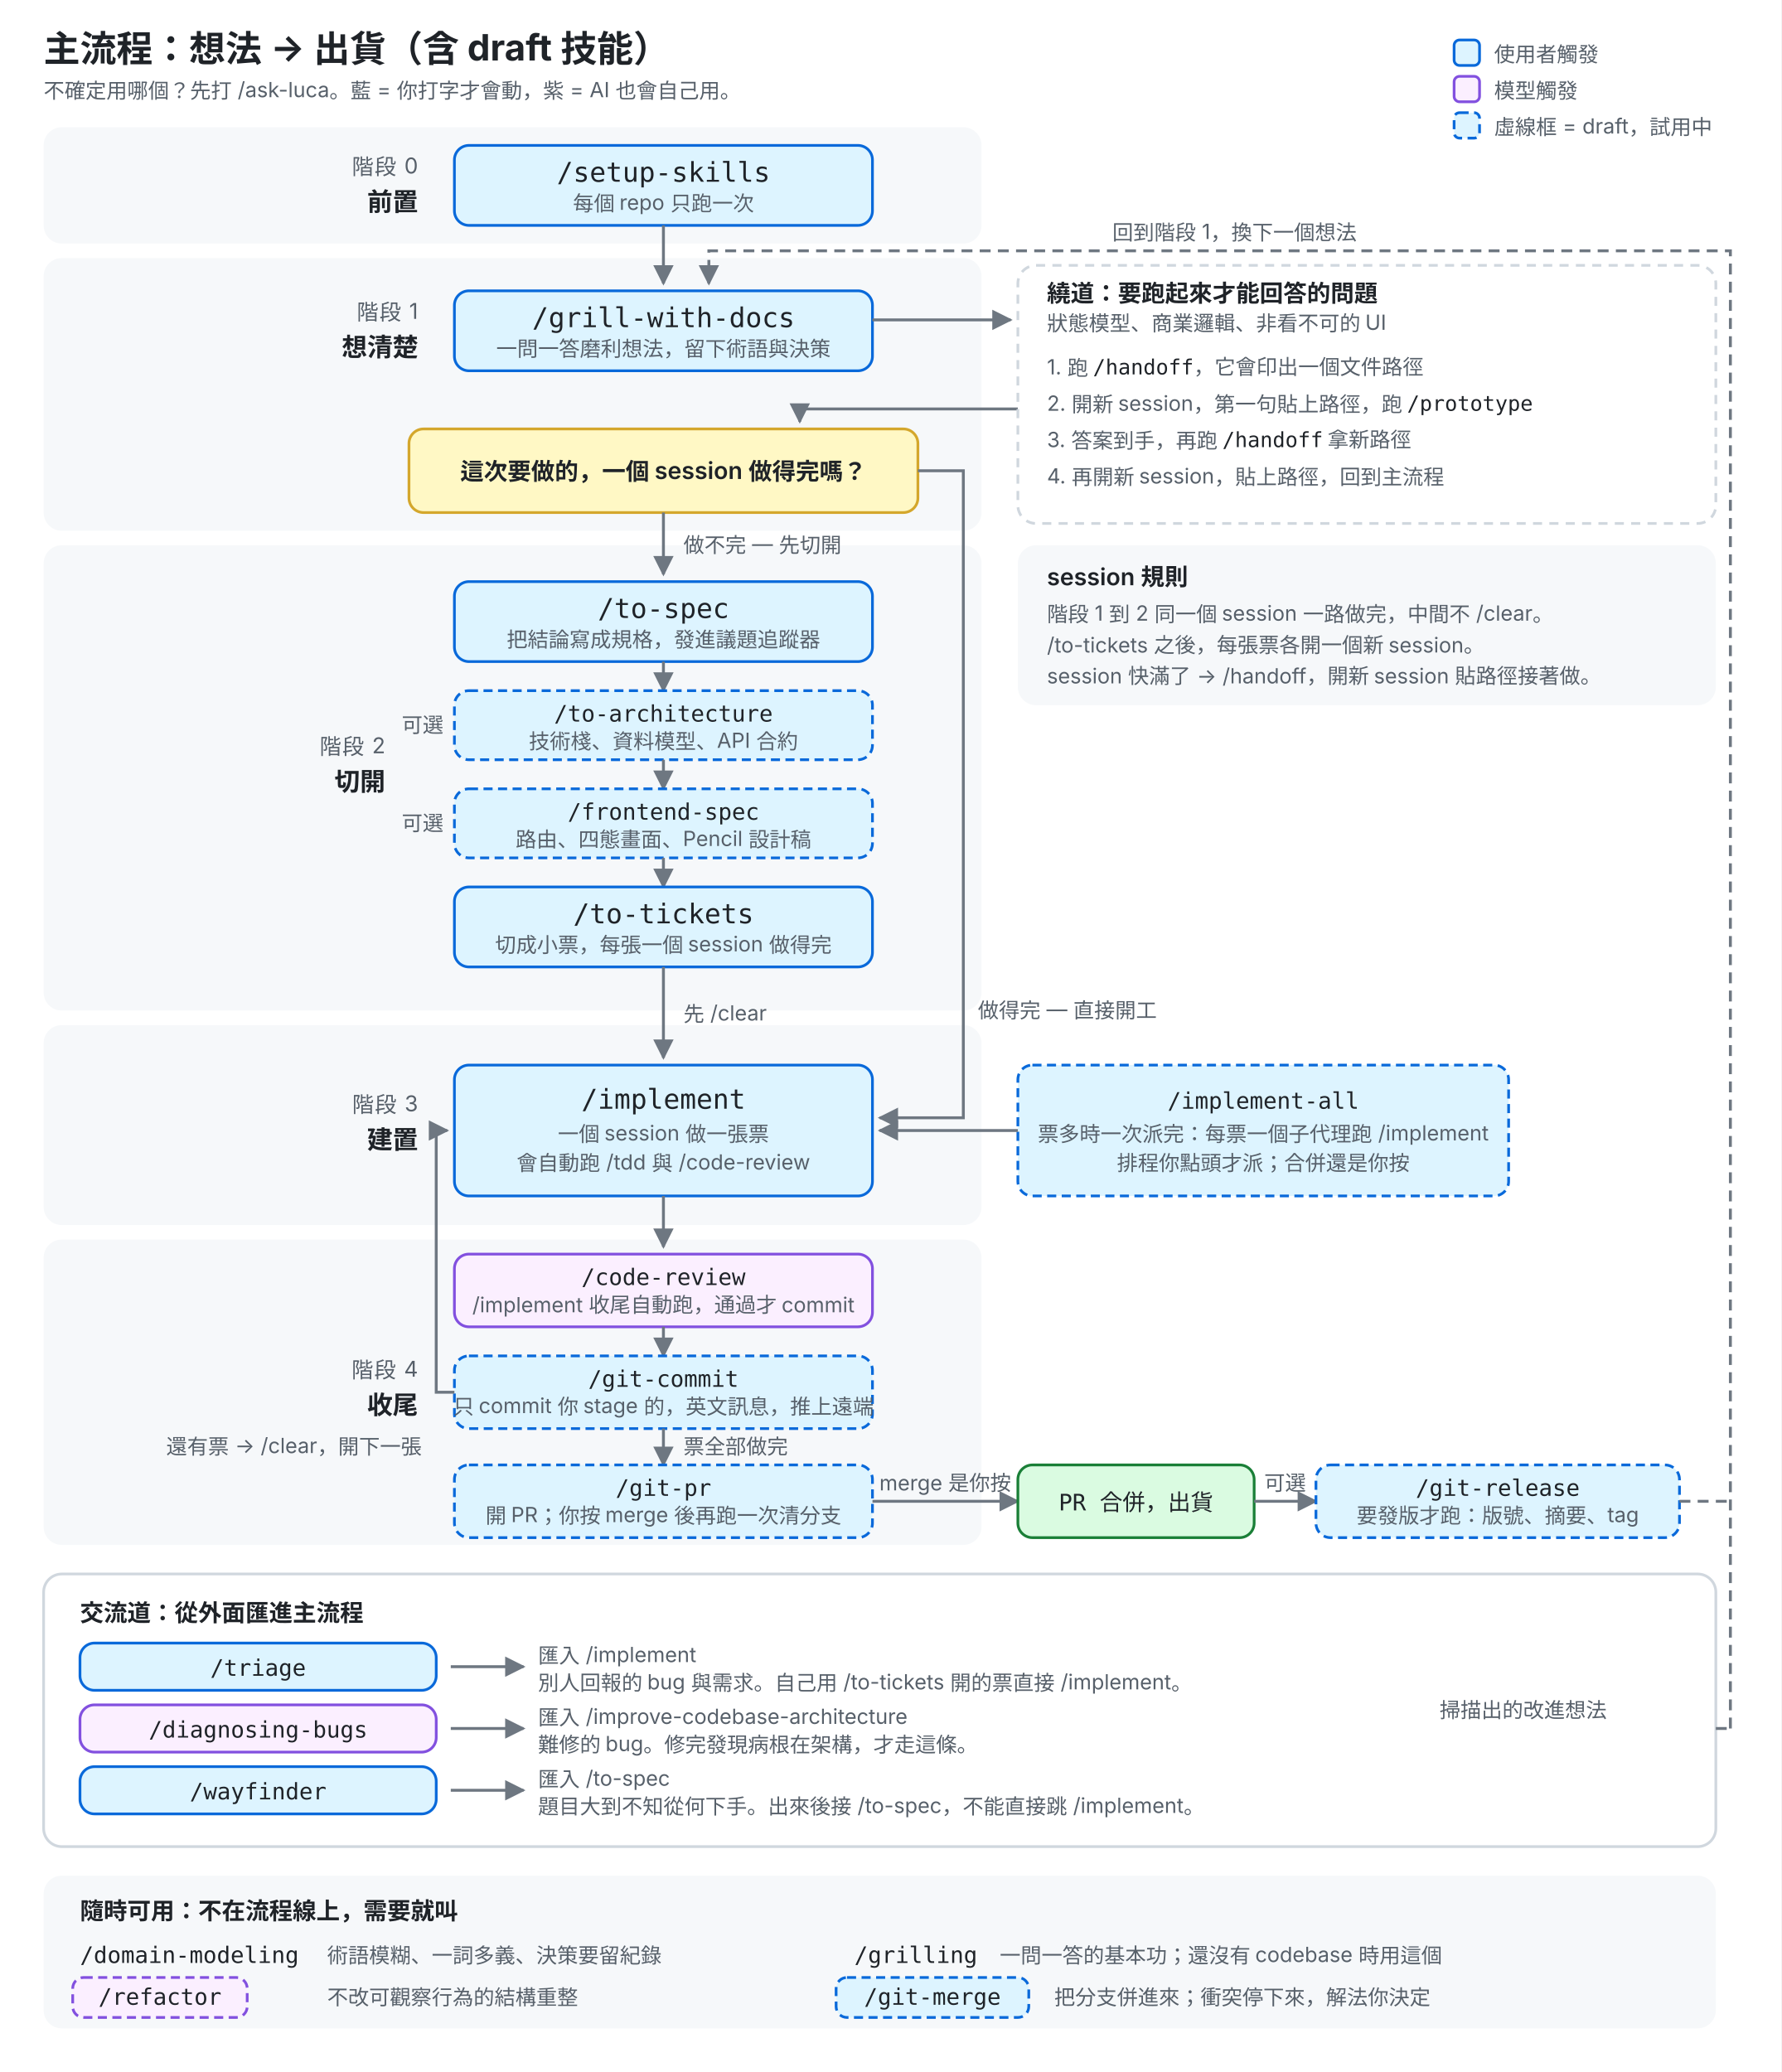
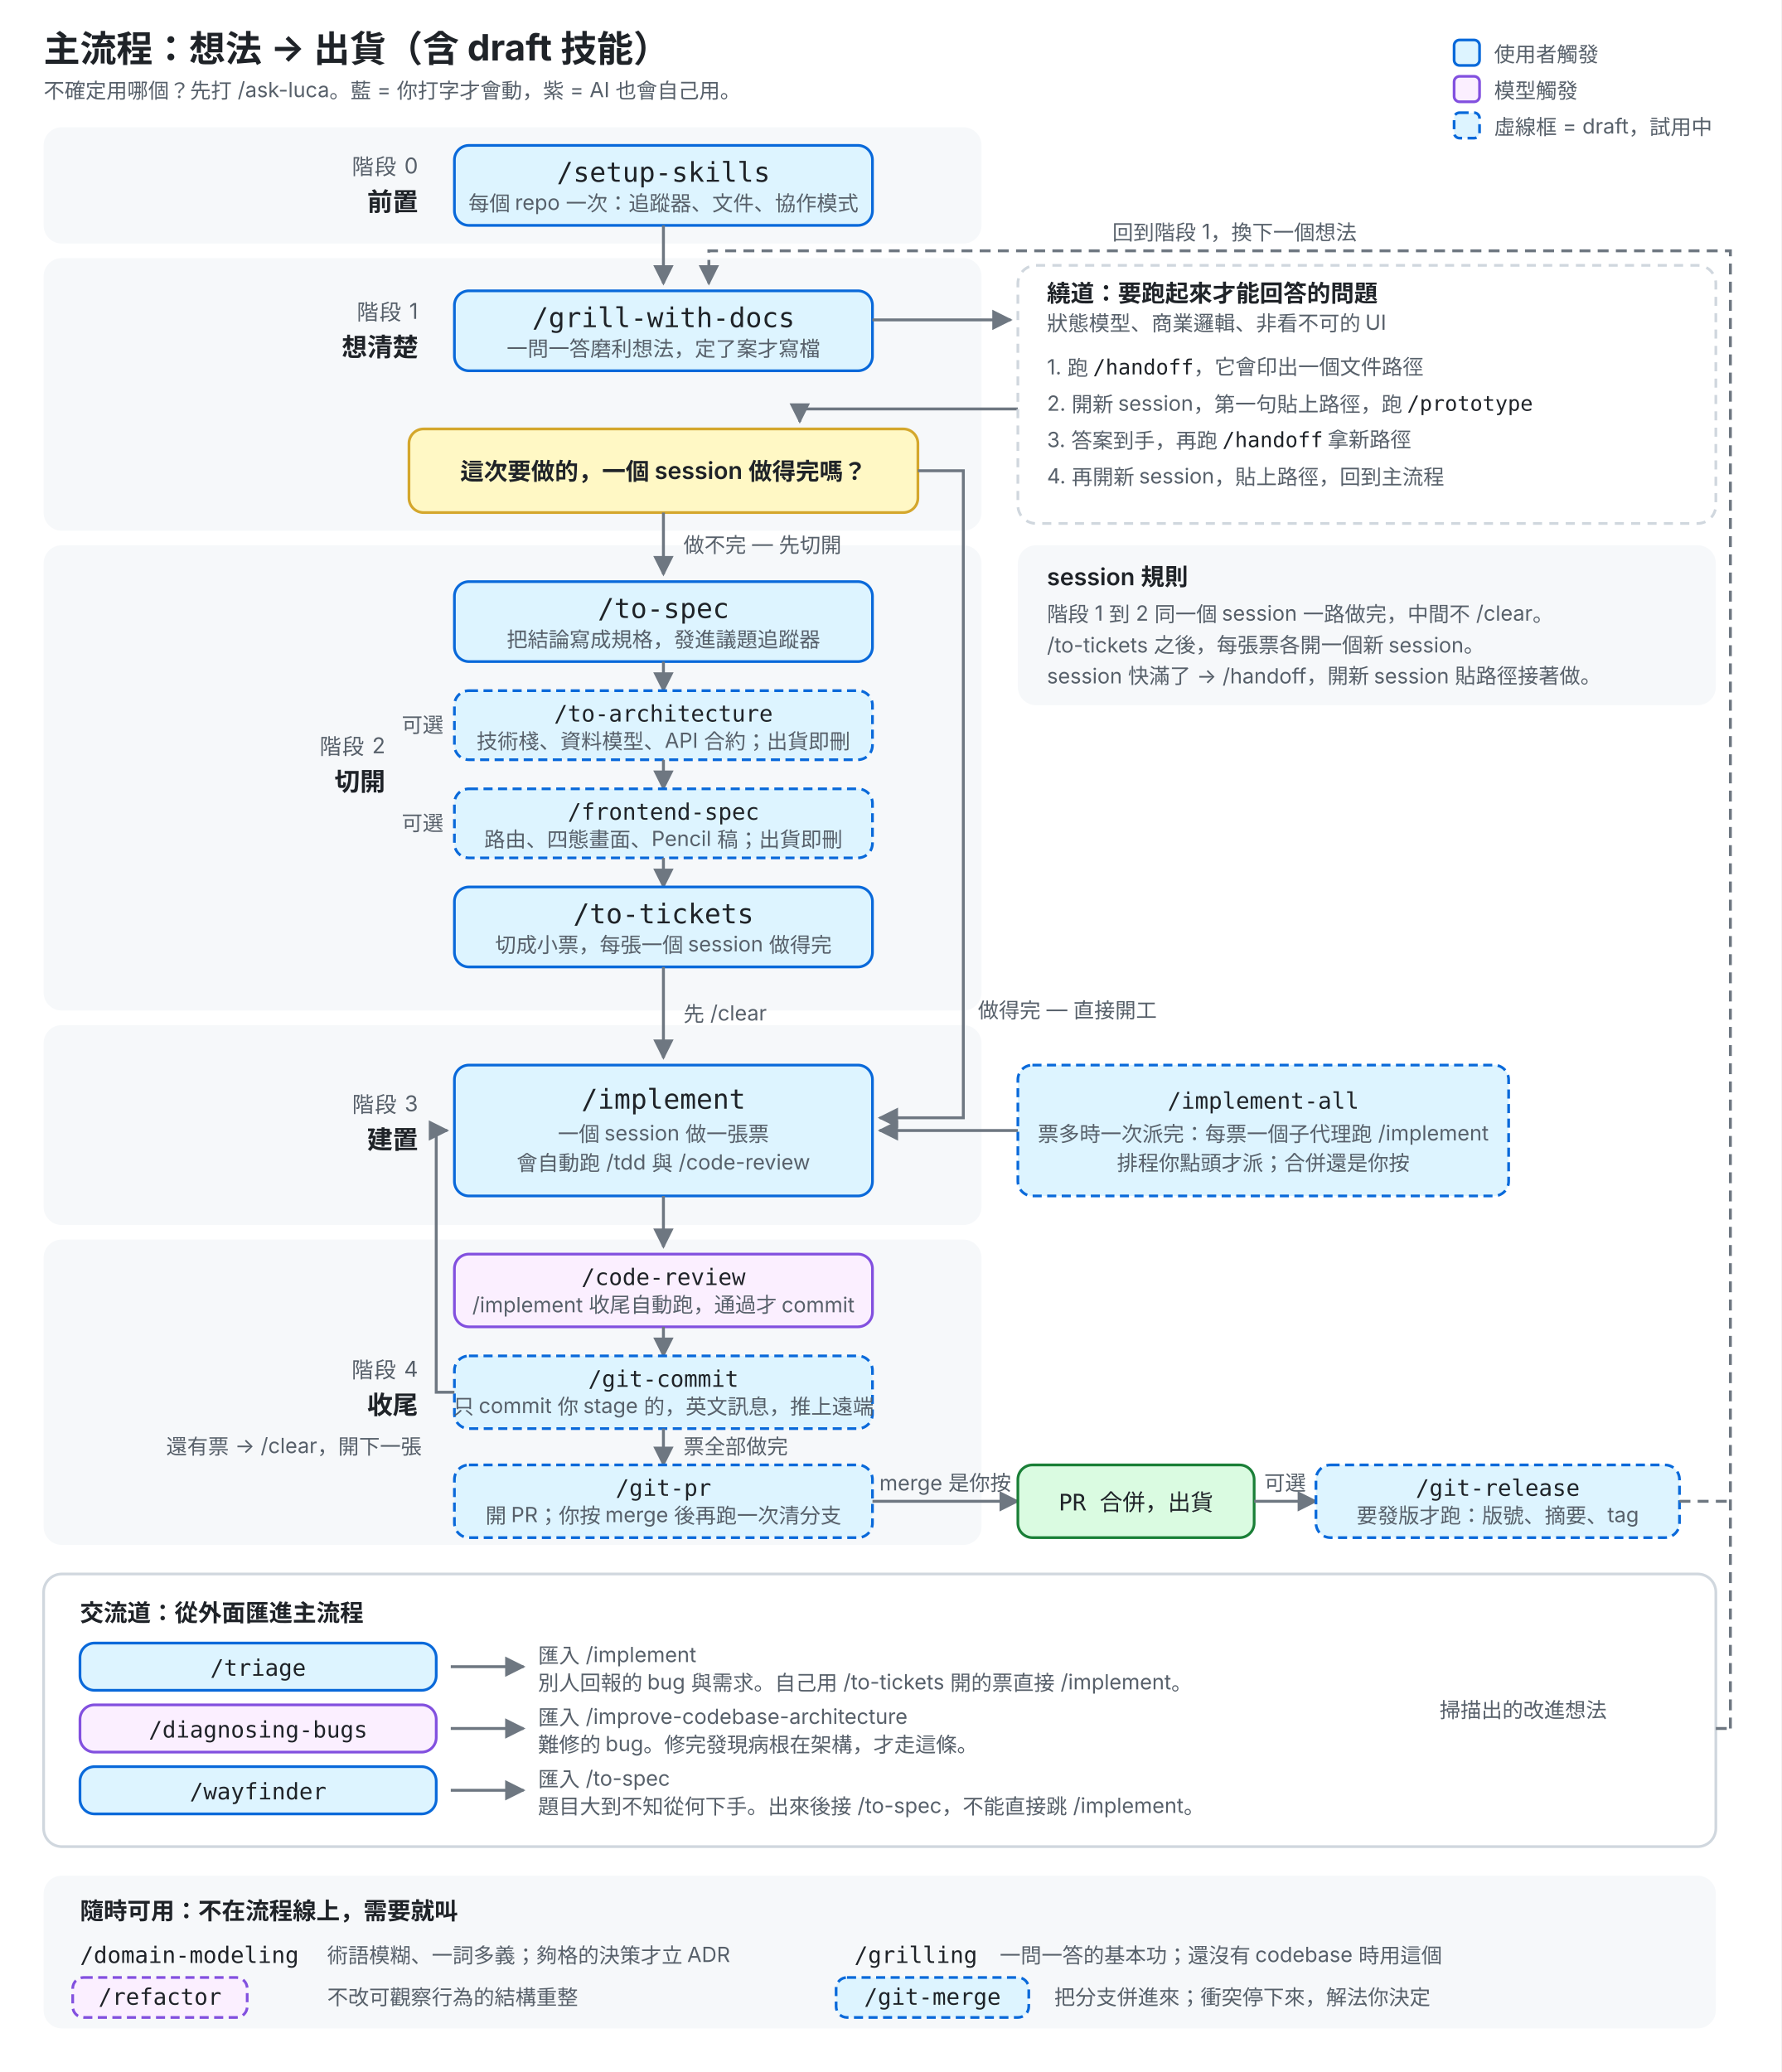
<svg xmlns="http://www.w3.org/2000/svg" width="980" height="1140" viewBox="0 0 980 1140" font-family="ui-sans-serif, -apple-system, 'Segoe UI', 'Noto Sans TC', 'Microsoft JhengHei', sans-serif">
  <defs>
    <marker id="arrow" viewBox="0 0 10 10" refX="9" refY="5" markerWidth="7" markerHeight="7" orient="auto-start-reverse">
      <path d="M 0 0 L 10 5 L 0 10 z" fill="#6e7781" />
    </marker>
    <style>
      .box  { stroke-width: 1.5; }
      .user { fill: #ddf4ff; stroke: #0969da; }
      .model{ fill: #fbefff; stroke: #8250df; }
      .draft{ stroke-dasharray: 5 3; }
      .skill{ font-family: ui-monospace, SFMono-Regular, Consolas, monospace; font-size: 15px; fill: #1f2328; }
      .skill-sm { font-family: ui-monospace, SFMono-Regular, Consolas, monospace; font-size: 12.5px; fill: #1f2328; }
      .mono { font-family: ui-monospace, SFMono-Regular, Consolas, monospace; fill: #1f2328; }
      .sub  { font-size: 11.5px; fill: #57606a; }
      .band-label { font-size: 12px; fill: #57606a; letter-spacing: 0.5px; }
      .band-name  { font-size: 14px; fill: #1f2328; font-weight: 600; }
      .edge { stroke: #6e7781; stroke-width: 1.6; fill: none; marker-end: url(#arrow); }
      .edge-label { font-size: 11.5px; fill: #57606a; }
      .panel-title { font-size: 13px; fill: #1f2328; font-weight: 600; }
      .note { font-size: 11.5px; fill: #57606a; }
    </style>
  </defs>
  <rect width="980" height="1140" fill="#ffffff" />
  <text x="24" y="34" font-size="20" font-weight="700" fill="#1f2328">主流程：想法 → 出貨（含 draft 技能）</text>
  <text x="24" y="54" class="note">不確定用哪個？先打 /ask-luca。藍 = 你打字才會動，紫 = AI 也會自己用。</text>
  <rect x="800" y="22" width="14" height="14" rx="3" class="box user" />
  <text x="822" y="34" class="note">使用者觸發</text>
  <rect x="800" y="42" width="14" height="14" rx="3" class="box model" />
  <text x="822" y="54" class="note">模型觸發</text>
  <rect x="800" y="62" width="14" height="14" rx="3" class="box user draft" />
  <text x="822" y="74" class="note">虛線框 = draft，試用中</text>
  <rect x="24" y="70" width="516" height="64" rx="10" fill="#f6f8fa" />
  <rect x="24" y="142" width="516" height="150" rx="10" fill="#f6f8fa" />
  <rect x="24" y="300" width="516" height="256" rx="10" fill="#f6f8fa" />
  <rect x="24" y="564" width="516" height="110" rx="10" fill="#f6f8fa" />
  <rect x="24" y="682" width="516" height="168" rx="10" fill="#f6f8fa" />
  <text x="230" y="96" text-anchor="end" class="band-label">階段 0</text>
  <text x="230" y="116" text-anchor="end" class="band-name">前置</text>
  <text x="230" y="176" text-anchor="end" class="band-label">階段 1</text>
  <text x="230" y="196" text-anchor="end" class="band-name">想清楚</text>
  <text x="212" y="415" text-anchor="end" class="band-label">階段 2</text>
  <text x="212" y="435" text-anchor="end" class="band-name">切開</text>
  <text x="230" y="612" text-anchor="end" class="band-label">階段 3</text>
  <text x="230" y="632" text-anchor="end" class="band-name">建置</text>
  <text x="230" y="758" text-anchor="end" class="band-label">階段 4</text>
  <text x="230" y="778" text-anchor="end" class="band-name">收尾</text>
  <rect x="250" y="80" width="230" height="44" rx="8" class="box user" />
  <text x="365" y="100" text-anchor="middle" class="skill">/setup-skills</text>
-   <text x="365" y="116" text-anchor="middle" class="sub">每個 repo 只跑一次</text>
+   <text x="365" y="116" text-anchor="middle" class="sub">每個 repo 一次：追蹤器、文件、協作模式</text>
  <path d="M 365 124 L 365 156" class="edge" />
  <rect x="250" y="160" width="230" height="44" rx="8" class="box user" />
  <text x="365" y="180" text-anchor="middle" class="skill">/grill-with-docs</text>
-   <text x="365" y="196" text-anchor="middle" class="sub">一問一答磨利想法，留下術語與決策</text>
+   <text x="365" y="196" text-anchor="middle" class="sub">一問一答磨利想法，定了案才寫檔</text>
  <path d="M 480 176 L 556 176" class="edge" />
  <path d="M 560 225 L 440 225 L 440 232" class="edge" />
  <rect x="225" y="236" width="280" height="46" rx="8" fill="#fff8c5" stroke="#d4a72c" stroke-width="1.5" />
  <text x="365" y="264" text-anchor="middle" font-size="13" font-weight="600" fill="#1f2328">這次要做的，一個 session 做得完嗎？</text>
  <path d="M 365 282 L 365 316" class="edge" />
  <text x="376" y="304" class="edge-label">做不完 — 先切開</text>
  <path d="M 505 259 L 530 259 L 530 615 L 484 615" class="edge" />
  <text x="538" y="560" class="edge-label">做得完 — 直接開工</text>
  <rect x="250" y="320" width="230" height="44" rx="8" class="box user" />
  <text x="365" y="340" text-anchor="middle" class="skill">/to-spec</text>
  <text x="365" y="356" text-anchor="middle" class="sub">把結論寫成規格，發進議題追蹤器</text>
  <path d="M 365 364 L 365 380" class="edge" />
  <rect x="250" y="380" width="230" height="38" rx="8" class="box user draft" />
  <text x="365" y="397" text-anchor="middle" class="skill-sm">/to-architecture</text>
-   <text x="365" y="412" text-anchor="middle" class="sub">技術棧、資料模型、API 合約</text>
+   <text x="365" y="412" text-anchor="middle" class="sub">技術棧、資料模型、API 合約；出貨即刪</text>
  <text x="244" y="403" text-anchor="end" class="edge-label">可選</text>
  <path d="M 365 418 L 365 434" class="edge" />
  <rect x="250" y="434" width="230" height="38" rx="8" class="box user draft" />
  <text x="365" y="451" text-anchor="middle" class="skill-sm">/frontend-spec</text>
-   <text x="365" y="466" text-anchor="middle" class="sub">路由、四態畫面、Pencil 設計稿</text>
+   <text x="365" y="466" text-anchor="middle" class="sub">路由、四態畫面、Pencil 稿；出貨即刪</text>
  <text x="244" y="457" text-anchor="end" class="edge-label">可選</text>
  <path d="M 365 472 L 365 488" class="edge" />
  <rect x="250" y="488" width="230" height="44" rx="8" class="box user" />
  <text x="365" y="508" text-anchor="middle" class="skill">/to-tickets</text>
  <text x="365" y="524" text-anchor="middle" class="sub">切成小票，每張一個 session 做得完</text>
  <path d="M 365 532 L 365 582" class="edge" />
  <text x="376" y="562" class="edge-label">先 /clear</text>
  <rect x="250" y="586" width="230" height="72" rx="8" class="box user" />
  <text x="365" y="610" text-anchor="middle" class="skill">/implement</text>
  <text x="365" y="628" text-anchor="middle" class="sub">一個 session 做一張票</text>
  <text x="365" y="644" text-anchor="middle" class="sub">會自動跑 /tdd 與 /code-review</text>
  <path d="M 365 658 L 365 686" class="edge" />
  <rect x="560" y="586" width="270" height="72" rx="8" class="box user draft" />
  <text x="695" y="610" text-anchor="middle" class="skill-sm">/implement-all</text>
  <text x="695" y="628" text-anchor="middle" class="sub">票多時一次派完：每票一個子代理跑 /implement</text>
  <text x="695" y="644" text-anchor="middle" class="sub">排程你點頭才派；合併還是你按</text>
  <path d="M 560 622 L 484 622" class="edge" />
  <rect x="250" y="690" width="230" height="40" rx="8" class="box model" />
  <text x="365" y="707" text-anchor="middle" class="skill-sm">/code-review</text>
  <text x="365" y="722" text-anchor="middle" class="sub">/implement 收尾自動跑，通過才 commit</text>
  <path d="M 365 730 L 365 746" class="edge" />
  <rect x="250" y="746" width="230" height="40" rx="8" class="box user draft" />
  <text x="365" y="763" text-anchor="middle" class="skill-sm">/git-commit</text>
  <text x="365" y="778" text-anchor="middle" class="sub">只 commit 你 stage 的，英文訊息，推上遠端</text>
  <path d="M 365 786 L 365 806" class="edge" />
  <text x="376" y="800" class="edge-label">票全部做完</text>
  <rect x="250" y="806" width="230" height="40" rx="8" class="box user draft" />
  <text x="365" y="823" text-anchor="middle" class="skill-sm">/git-pr</text>
  <text x="365" y="838" text-anchor="middle" class="sub">開 PR；你按 merge 後再跑一次清分支</text>
  <path d="M 250 766 L 240 766 L 240 622 L 246 622" class="edge" />
  <text x="232" y="800" text-anchor="end" class="edge-label">還有票 → /clear，開下一張</text>
  <path d="M 480 826 L 560 826" class="edge" />
  <text x="520" y="820" text-anchor="middle" class="edge-label">merge 是你按</text>
  <rect x="560" y="806" width="130" height="40" rx="8" fill="#dafbe1" stroke="#1a7f37" stroke-width="1.5" />
  <text x="625" y="831" text-anchor="middle" class="skill-sm">PR 合併，出貨</text>
  <path d="M 690 826 L 724 826" class="edge" />
  <text x="707" y="820" text-anchor="middle" class="edge-label">可選</text>
  <rect x="724" y="806" width="200" height="40" rx="8" class="box user draft" />
  <text x="824" y="823" text-anchor="middle" class="skill-sm">/git-release</text>
  <text x="824" y="838" text-anchor="middle" class="sub">要發版才跑：版號、摘要、tag</text>
  <rect x="560" y="146" width="384" height="142" rx="10" fill="#ffffff" stroke="#d0d7de" stroke-width="1.5" stroke-dasharray="5 4" />
  <text x="576" y="166" class="panel-title">繞道：要跑起來才能回答的問題</text>
  <text x="576" y="182" class="note">狀態模型、商業邏輯、非看不可的 UI</text>
  <text x="576" y="206" class="note">1. 跑 <tspan class="mono">/handoff</tspan>，它會印出一個文件路徑</text>
  <text x="576" y="226" class="note">2. 開新 session，第一句貼上路徑，跑 <tspan class="mono">/prototype</tspan>
  </text>
  <text x="576" y="246" class="note">3. 答案到手，再跑 <tspan class="mono">/handoff</tspan> 拿新路徑</text>
  <text x="576" y="266" class="note">4. 再開新 session，貼上路徑，回到主流程</text>
  <rect x="560" y="300" width="384" height="88" rx="10" fill="#f6f8fa" />
  <text x="576" y="322" class="panel-title">session 規則</text>
  <text x="576" y="342" class="note">階段 1 到 2 同一個 session 一路做完，中間不 /clear。</text>
  <text x="576" y="359" class="note">/to-tickets 之後，每張票各開一個新 session。</text>
  <text x="576" y="376" class="note">session 快滿了 → /handoff，開新 session 貼路徑接著做。</text>
  <rect x="24" y="866" width="920" height="150" rx="10" fill="#ffffff" stroke="#d0d7de" stroke-width="1.5" />
  <text x="44" y="892" class="panel-title">交流道：從外面匯進主流程</text>
  <rect x="44" y="904" width="196" height="26" rx="8" class="box user" />
  <text x="142" y="922" text-anchor="middle" class="skill-sm">/triage</text>
  <path d="M 248 917 L 288 917" class="edge" />
  <text x="296" y="915" class="note">匯入 /implement</text>
  <text x="296" y="930" class="note">別人回報的 bug 與需求。自己用 /to-tickets 開的票直接 /implement。</text>
  <rect x="44" y="938" width="196" height="26" rx="8" class="box model" />
  <text x="142" y="956" text-anchor="middle" class="skill-sm">/diagnosing-bugs</text>
  <path d="M 248 951 L 288 951" class="edge" />
  <text x="296" y="949" class="note">匯入 /improve-codebase-architecture</text>
  <text x="296" y="964" class="note">難修的 bug。修完發現病根在架構，才走這條。</text>
  <rect x="44" y="972" width="196" height="26" rx="8" class="box user" />
  <text x="142" y="990" text-anchor="middle" class="skill-sm">/wayfinder</text>
  <path d="M 248 985 L 288 985" class="edge" />
  <text x="296" y="983" class="note">匯入 /to-spec</text>
  <text x="296" y="998" class="note">題目大到不知從何下手。出來後接 /to-spec，不能直接跳 /implement。</text>
  <path d="M 924 826 L 952 826" class="edge" style="marker-end:none" stroke-dasharray="6 4" />
  <path d="M 944 951 L 952 951" class="edge" style="marker-end:none" stroke-dasharray="6 4" />
  <path d="M 952 951 L 952 138 L 390 138 L 390 156" class="edge" stroke-dasharray="6 4" />
  <text x="612" y="132" class="edge-label">回到階段 1，換下一個想法</text>
  <text x="884" y="945" text-anchor="end" class="edge-label">掃描出的改進想法</text>
  <rect x="24" y="1032" width="920" height="84" rx="10" fill="#f6f8fa" />
  <text x="44" y="1056" class="panel-title">隨時可用：不在流程線上，需要就叫</text>
  <text x="44" y="1080" class="skill-sm">/domain-modeling</text>
-   <text x="180" y="1080" class="note">術語模糊、一詞多義、決策要留紀錄</text>
+   <text x="180" y="1080" class="note">術語模糊、一詞多義；夠格的決策才立 ADR</text>
  <text x="470" y="1080" class="skill-sm">/grilling</text>
  <text x="550" y="1080" class="note">一問一答的基本功；還沒有 codebase 時用這個</text>
  <rect x="40" y="1088" width="96" height="22" rx="6" class="box model draft" />
  <text x="88" y="1103" text-anchor="middle" class="skill-sm">/refactor</text>
  <text x="180" y="1103" class="note">不改可觀察行為的結構重整</text>
  <rect x="460" y="1088" width="106" height="22" rx="6" class="box user draft" />
  <text x="513" y="1103" text-anchor="middle" class="skill-sm">/git-merge</text>
  <text x="580" y="1103" class="note">把分支併進來；衝突停下來，解法你決定</text>
</svg>
